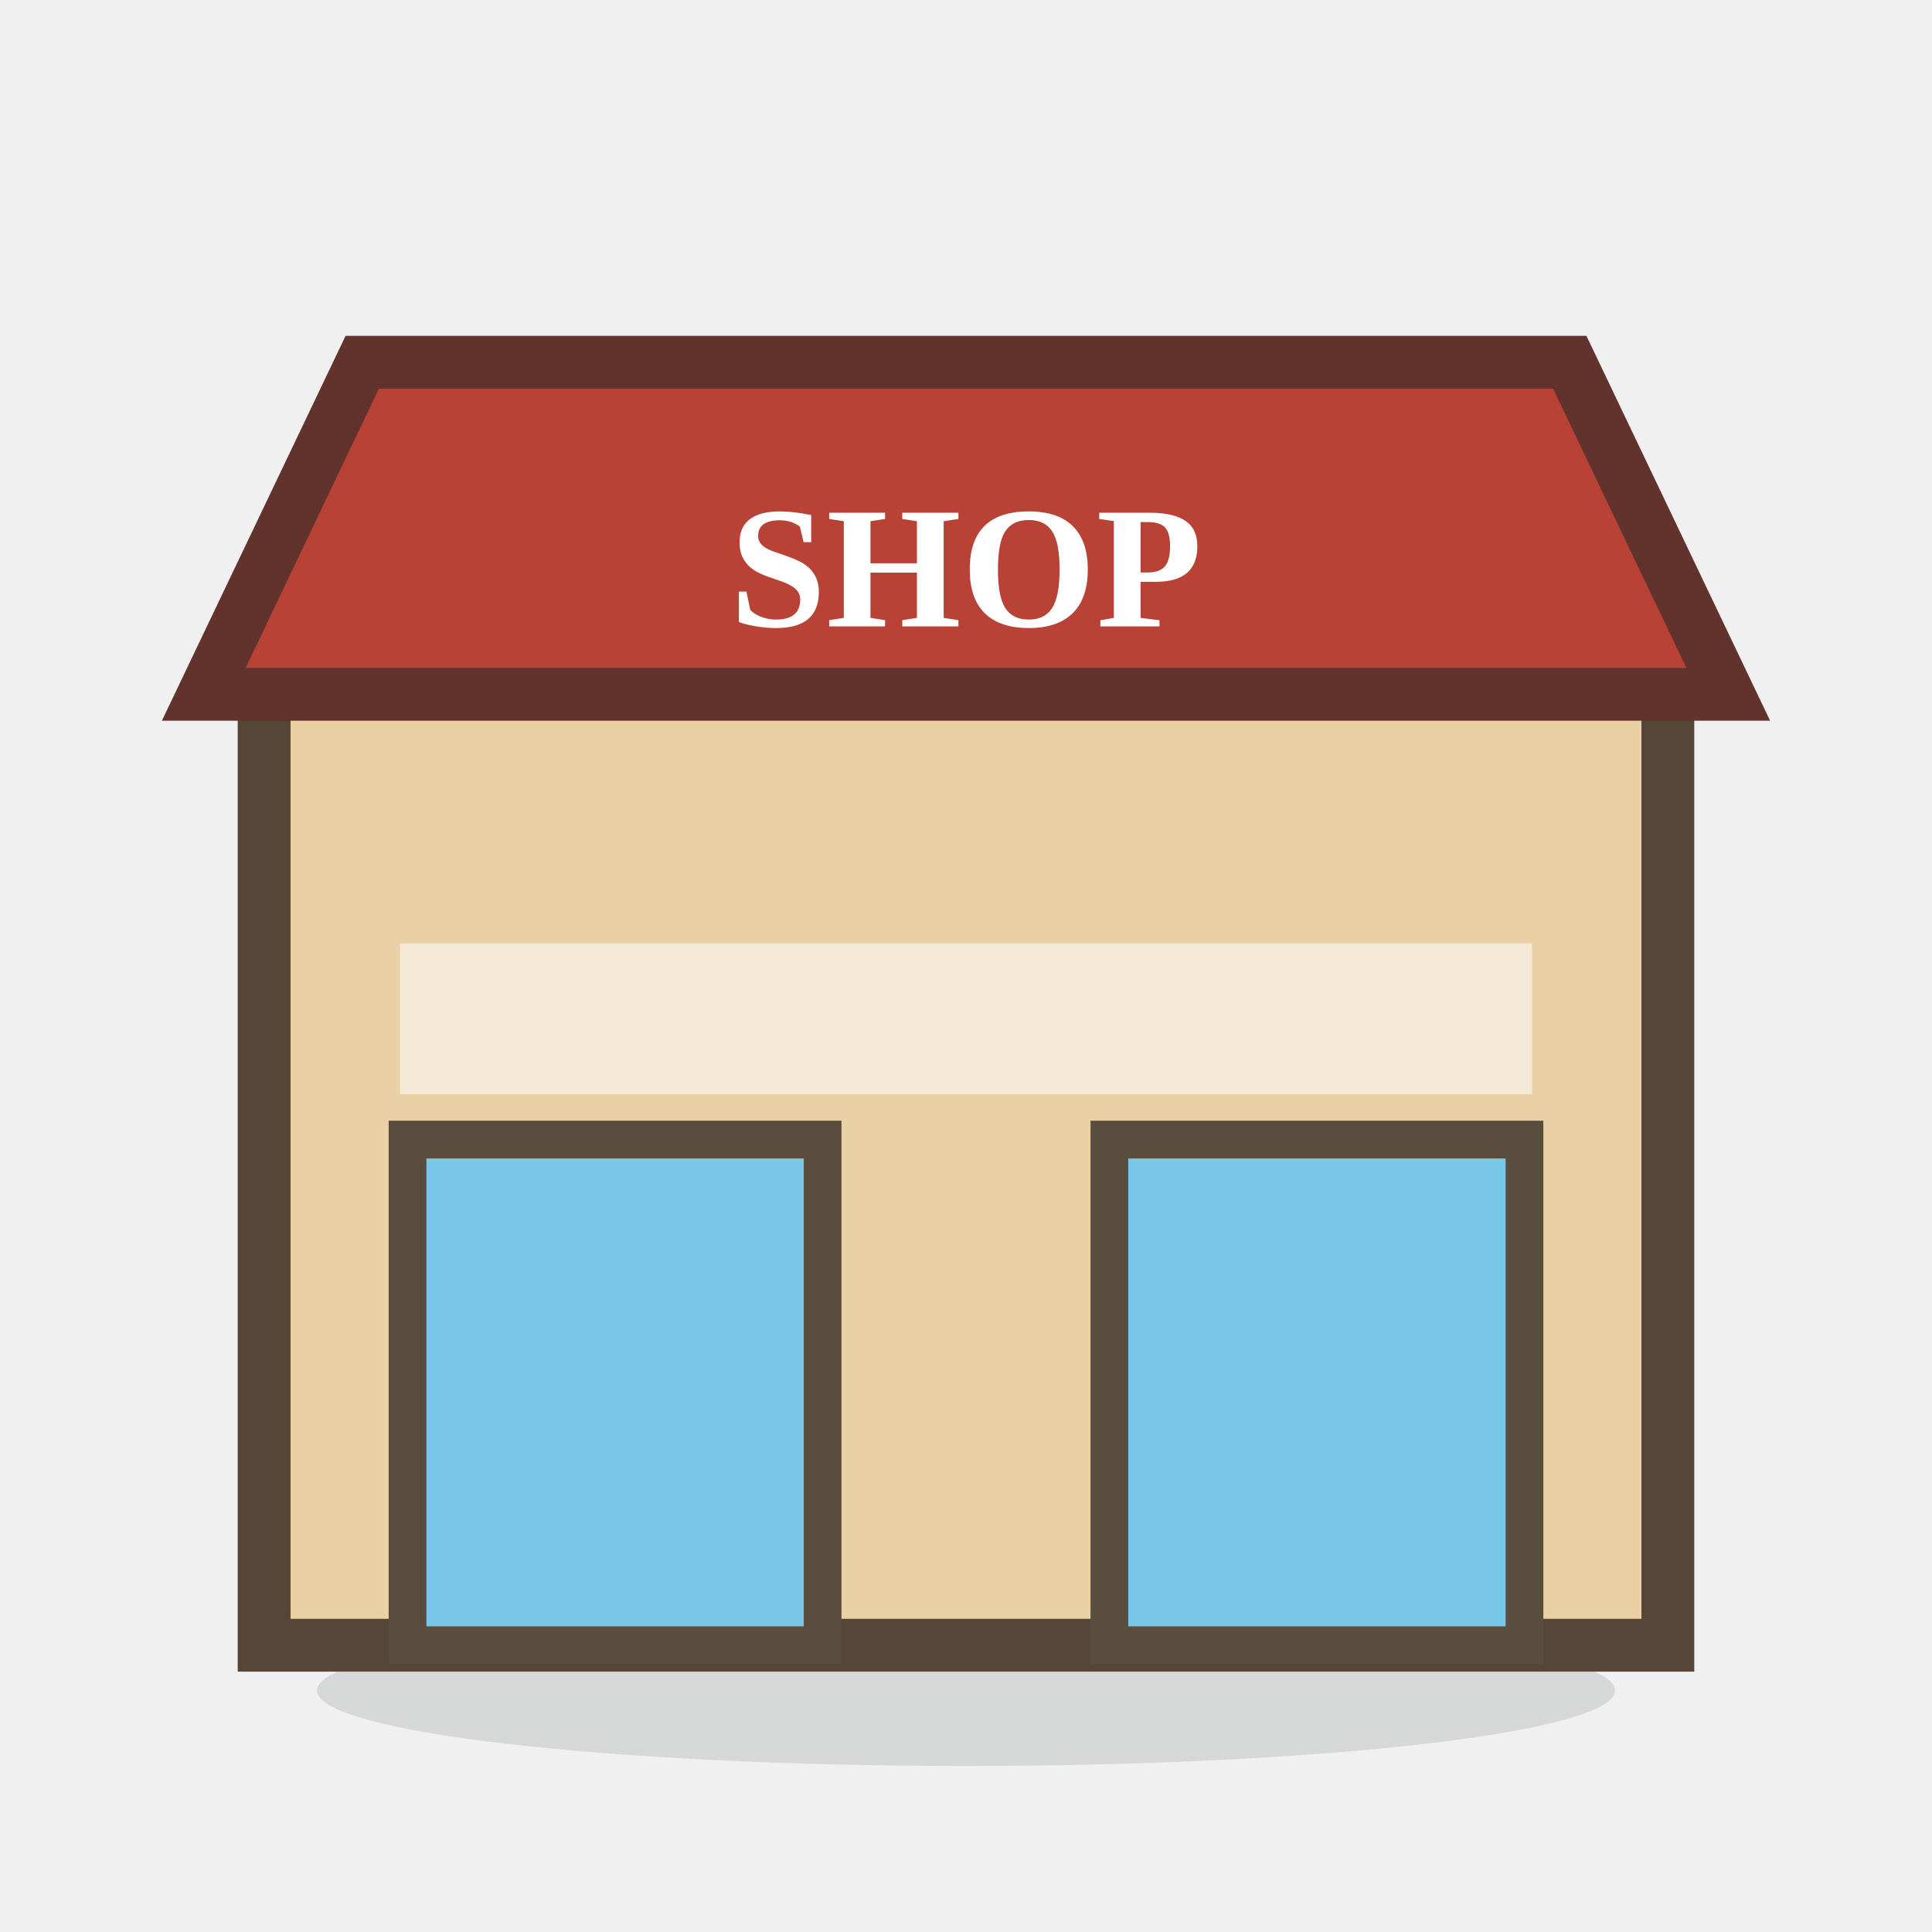
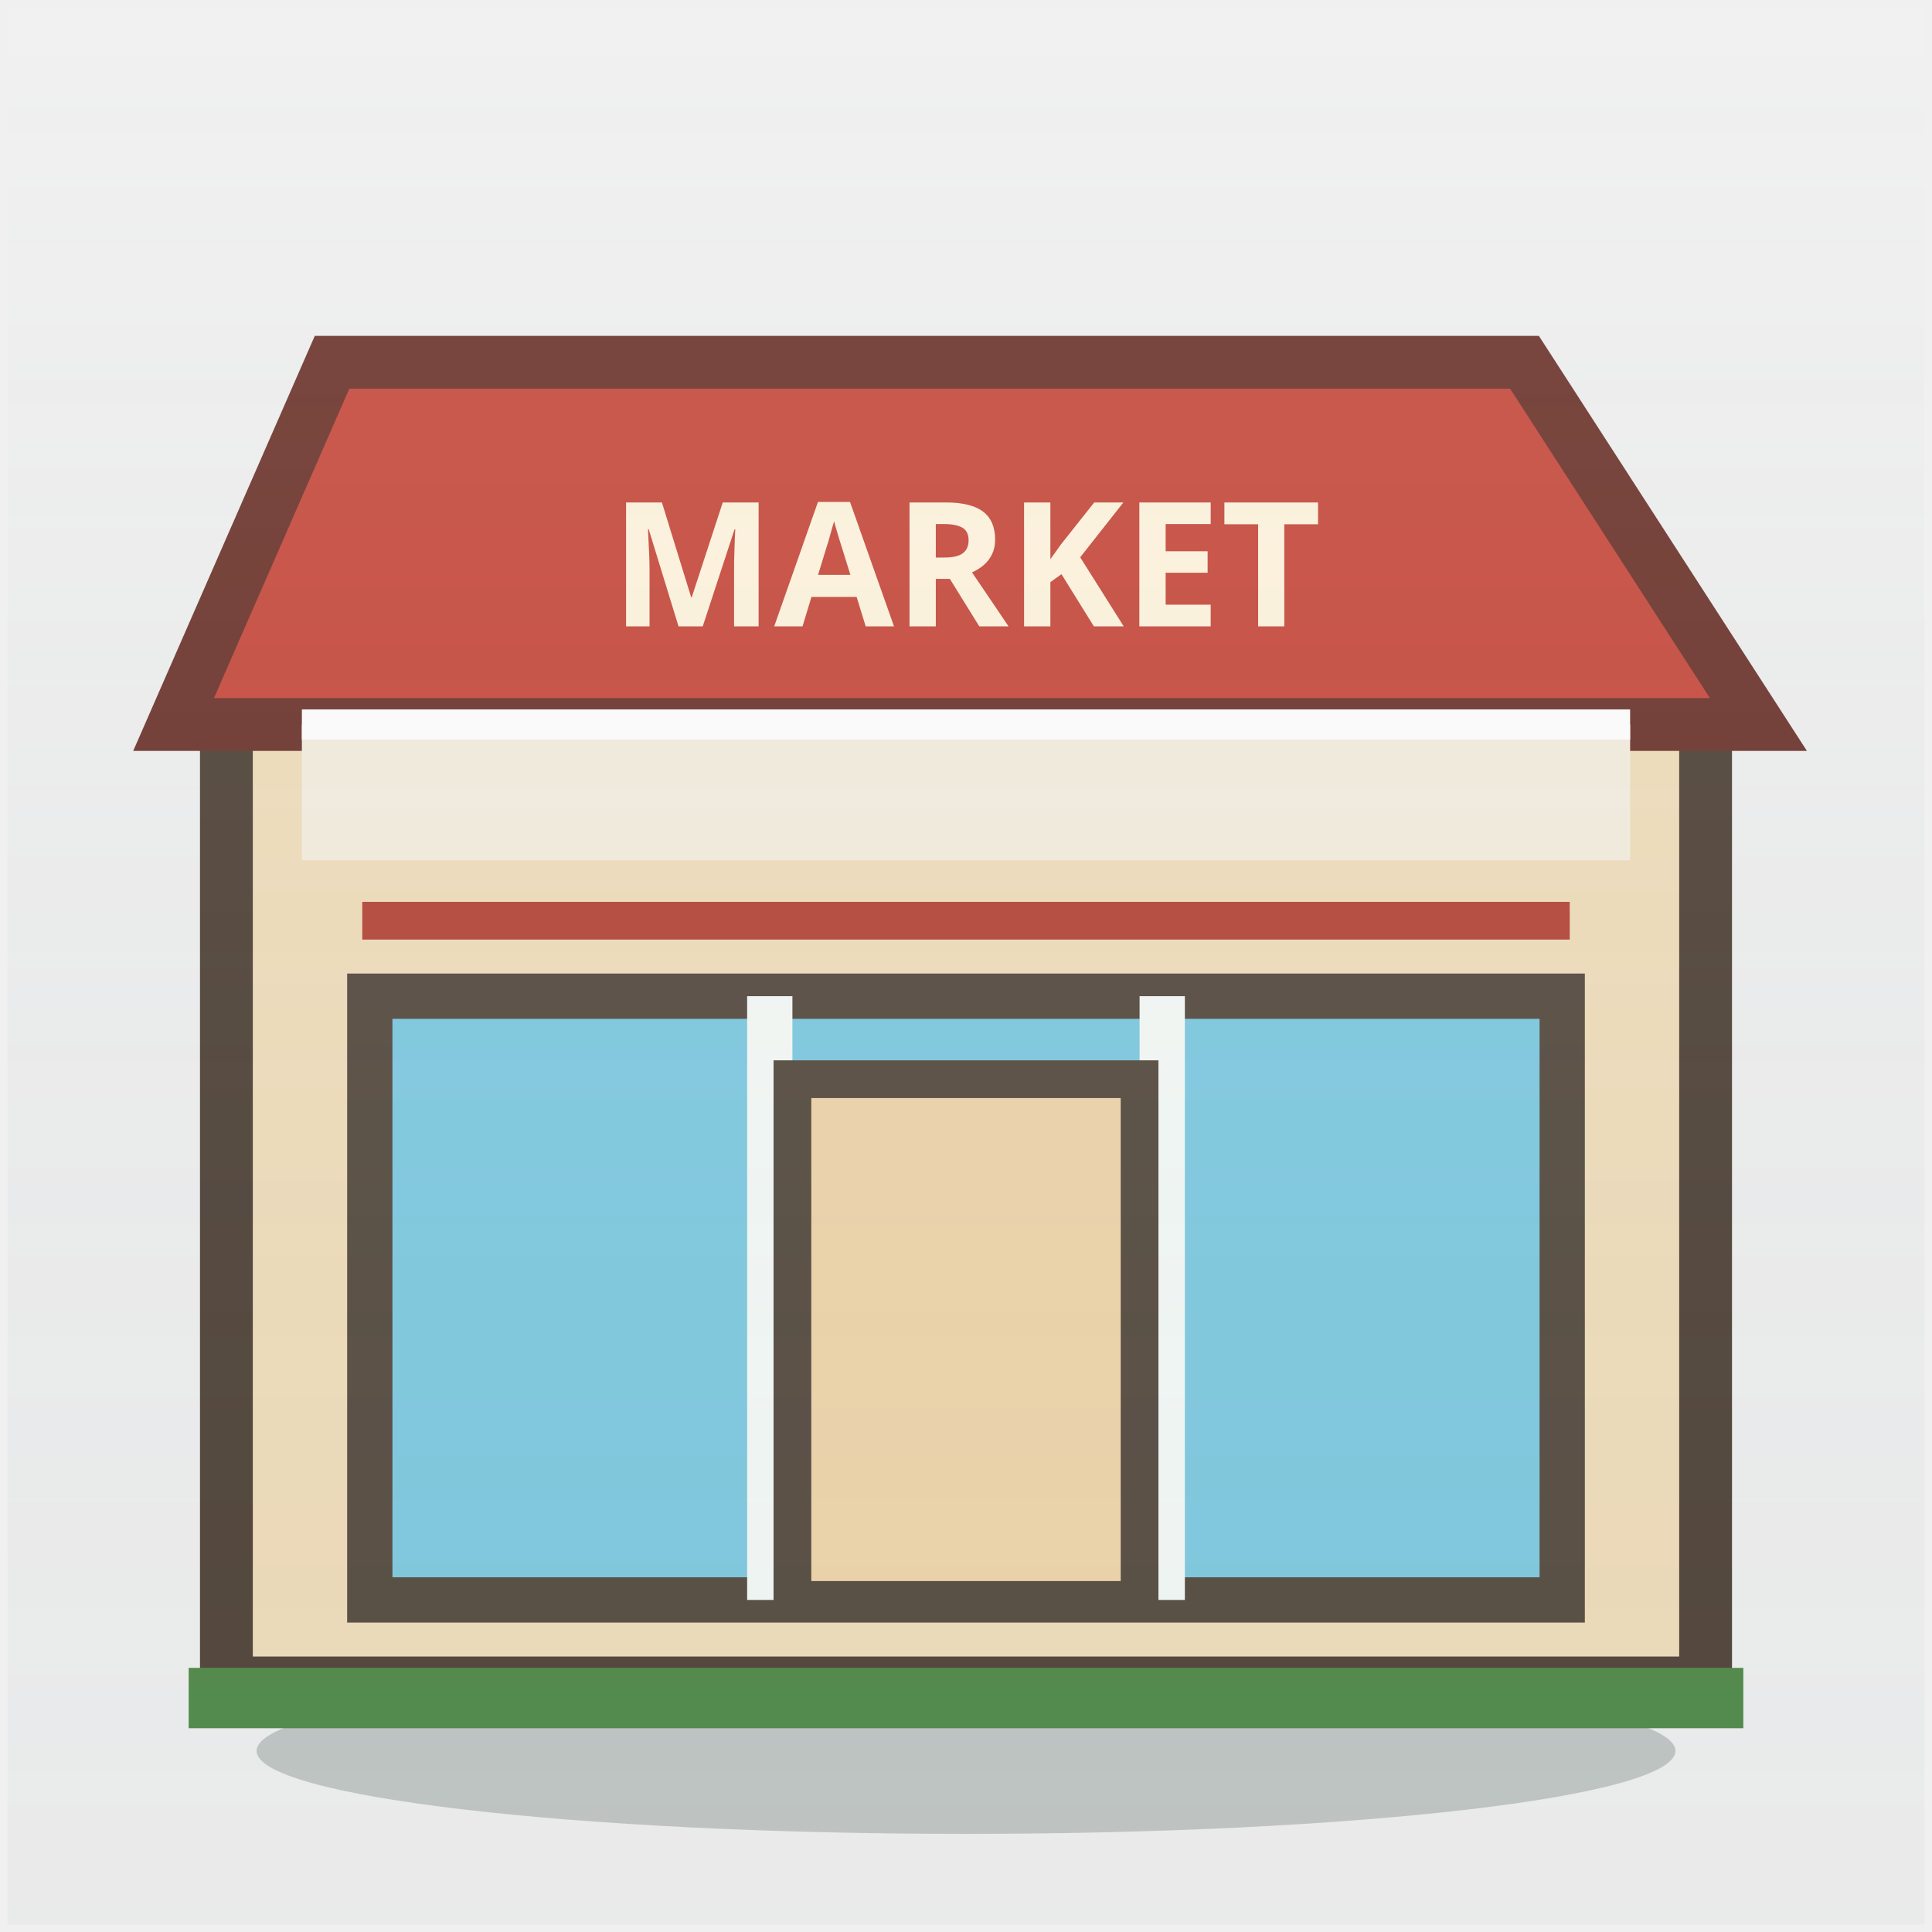
<svg xmlns="http://www.w3.org/2000/svg" width="256" height="256" viewBox="0 0 256 256">
-   <ellipse cx="128" cy="224" rx="86" ry="10" fill="#26382c" opacity=".13" />
-   <rect x="35" y="88" width="186" height="130" fill="#ead1a5" stroke="#554638" stroke-width="7" />
-   <path d="M27 92L48 48h160l21 44Z" fill="#b94236" stroke="#62332c" stroke-width="7" />
-   <rect x="53" y="125" width="150" height="20" fill="#f3e9d6" />
-   <rect x="54" y="151" width="55" height="67" fill="#78c7e8" stroke="#594d3d" stroke-width="5" />
-   <rect x="147" y="151" width="55" height="67" fill="#78c7e8" stroke="#594d3d" stroke-width="5" />
-   <text x="128" y="83" font-size="23" font-weight="bold" text-anchor="middle" fill="white">SHOP</text>
+   <defs>
+     <linearGradient id="sky" x2="0" y2="1">
+       <stop stop-color="#fff" stop-opacity=".22" />
+       <stop offset="1" stop-color="#263b48" stop-opacity=".08" />
+     </linearGradient>
+   </defs>
+   <ellipse cx="128" cy="232" rx="94" ry="11" fill="#253c31" opacity=".22" />
+   <rect x="30" y="91" width="196" height="132" fill="#f1dfbd" stroke="#55483d" stroke-width="7" />
+   <path d="M23 96l21-48h158l31 48Z" fill="#c94f42" stroke="#713a32" stroke-width="7" />
+   <path d="M40 96h176v18H40Z" fill="#f5eee0" />
+   <path d="M40 96h176" stroke="#fff" stroke-width="4" />
+   <rect x="49" y="132" width="158" height="80" fill="#83cce2" stroke="#5b5045" stroke-width="6" />
+   <path d="M102 132v80M154 132v80" stroke="#f6fbf8" stroke-width="6" />
+   <rect x="105" y="143" width="46" height="69" fill="#f0d7ad" stroke="#5b5045" stroke-width="5" />
+   <path d="M48 122h160" stroke="#b94b3e" stroke-width="5" />
+   <text x="128" y="83" text-anchor="middle" font-family="sans-serif" font-size="23" font-weight="900" fill="#fff4df">MARKET</text>
+   <path d="M25 225h206" stroke="#548d4c" stroke-width="8" />
+   <rect x="1" y="1" width="254" height="254" fill="url(#sky)" opacity=".4" />
</svg>
